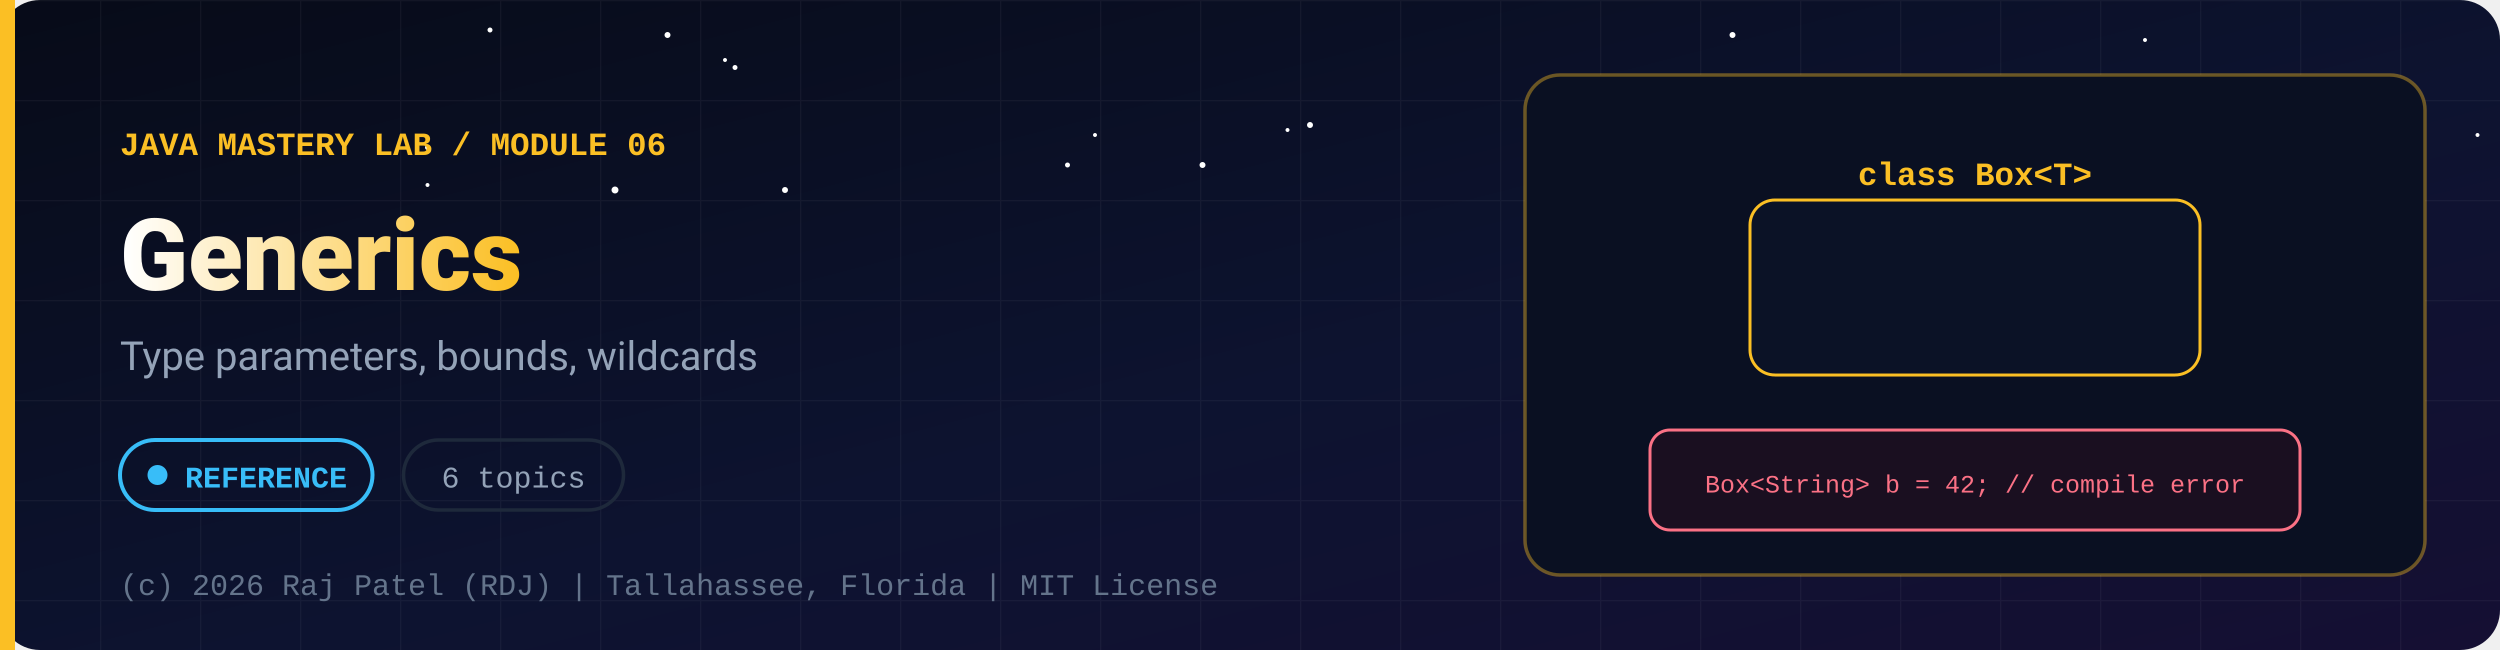
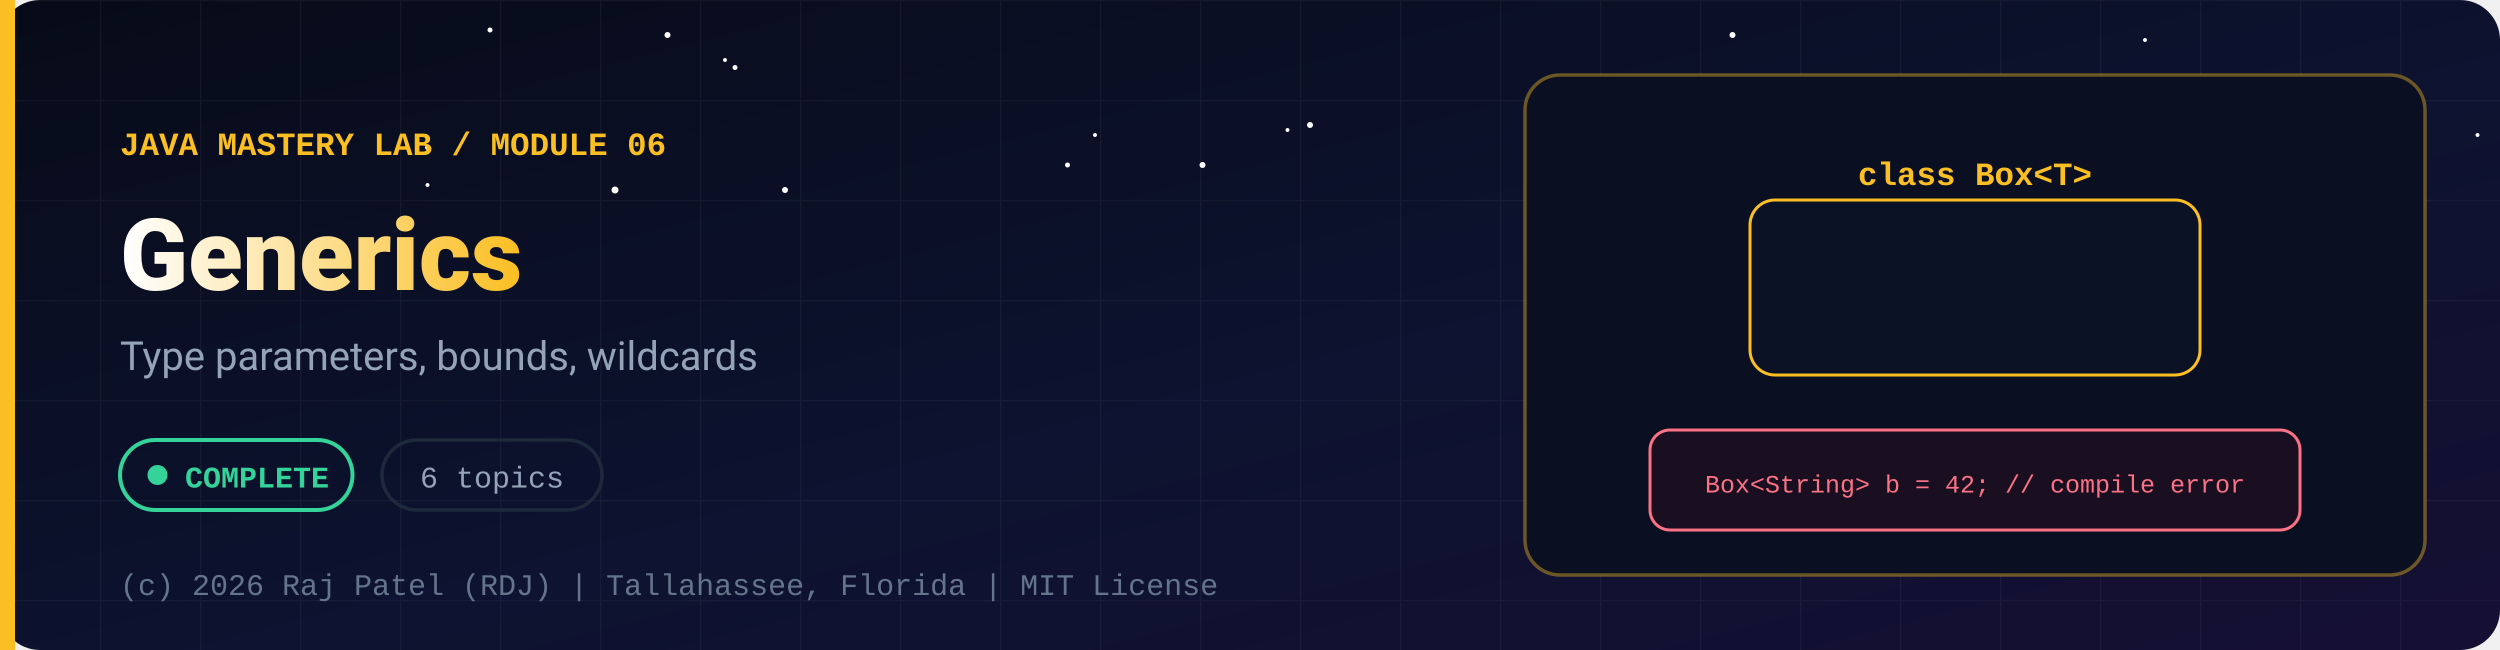
<svg xmlns="http://www.w3.org/2000/svg" viewBox="0 0 1000 260" width="1000" height="260" role="img" aria-labelledby="t d">
  <style>.sans{font-family:'Segoe UI',system-ui,-apple-system,Roboto,'Helvetica Neue',Arial,sans-serif}.mono{font-family:ui-monospace,SFMono-Regular,Menlo,Consolas,'Liberation Mono','DejaVu Sans Mono',monospace}</style>
  <defs>
    <linearGradient id="bgm5" x1="0" y1="0" x2="1" y2="1">
      <stop offset="0" stop-color="#070b18" />
      <stop offset="0.55" stop-color="#0d1330" />
      <stop offset="1" stop-color="#150f33" />
    </linearGradient>
    <pattern id="gridm5" width="40" height="40" patternUnits="userSpaceOnUse">
      <path d="M40 0H0V40" fill="none" stroke="#fff" stroke-opacity="0.045" stroke-width="1" />
    </pattern>
    <filter id="glow" x="-60%" y="-60%" width="220%" height="220%">
      <feGaussianBlur stdDeviation="3" result="b" />
      <feMerge>
        <feMergeNode in="b" />
        <feMergeNode in="SourceGraphic" />
      </feMerge>
    </filter>
    <linearGradient id="scanm5" x1="0" y1="0" x2="1" y2="0">
      <stop offset="0" stop-color="#22d3ee" stop-opacity="0" />
      <stop offset="0.5" stop-color="#22d3ee" stop-opacity="0.16" />
      <stop offset="1" stop-color="#22d3ee" stop-opacity="0" />
    </linearGradient>
    <linearGradient id="tim5" x1="0" y1="0" x2="1" y2="0">
      <stop offset="0" stop-color="#fff" />
      <stop offset="1" stop-color="#fbbf24" />
    </linearGradient>
  </defs>
  <rect width="1000" height="260" rx="16" fill="url(#bgm5)" />
  <rect width="1000" height="260" rx="16" fill="url(#gridm5)" />
  <circle cx="872" cy="34" r="0.8" fill="#fff">
    <animate attributeName="opacity" values="0.3;1;0.3" dur="2.2s" repeatCount="indefinite" />
  </circle>
  <circle cx="524" cy="50" r="1.2" fill="#fff">
    <animate attributeName="opacity" values="0.3;1;0.3" dur="2.8s" repeatCount="indefinite" />
  </circle>
  <circle cx="171" cy="74" r="0.8" fill="#fff">
    <animate attributeName="opacity" values="0.3;1;0.3" dur="4.0s" repeatCount="indefinite" />
  </circle>
  <circle cx="924" cy="71" r="1.4" fill="#fff">
    <animate attributeName="opacity" values="0.3;1;0.3" dur="4.0s" repeatCount="indefinite" />
  </circle>
  <circle cx="875" cy="76" r="1.0" fill="#fff">
    <animate attributeName="opacity" values="0.9;0.1;0.9" dur="2.8s" repeatCount="indefinite" />
  </circle>
  <circle cx="314" cy="76" r="1.2" fill="#fff">
    <animate attributeName="opacity" values="0.3;1;0.3" dur="2.2s" repeatCount="indefinite" />
  </circle>
  <circle cx="991" cy="54" r="0.8" fill="#fff">
    <animate attributeName="opacity" values="0.9;0.1;0.9" dur="3.3s" repeatCount="indefinite" />
  </circle>
  <circle cx="761" cy="73" r="1.4" fill="#fff">
    <animate attributeName="opacity" values="0.9;0.1;0.9" dur="4.0s" repeatCount="indefinite" />
  </circle>
  <circle cx="515" cy="52" r="0.8" fill="#fff">
    <animate attributeName="opacity" values="0.3;1;0.3" dur="4.0s" repeatCount="indefinite" />
  </circle>
  <circle cx="294" cy="27" r="1.0" fill="#fff">
    <animate attributeName="opacity" values="0.9;0.1;0.9" dur="2.2s" repeatCount="indefinite" />
  </circle>
  <circle cx="481" cy="66" r="1.2" fill="#fff">
    <animate attributeName="opacity" values="0.9;0.1;0.9" dur="2.2s" repeatCount="indefinite" />
  </circle>
  <circle cx="196" cy="12" r="1.0" fill="#fff">
    <animate attributeName="opacity" values="0.9;0.1;0.9" dur="3.3s" repeatCount="indefinite" />
  </circle>
  <circle cx="427" cy="66" r="1.0" fill="#fff">
    <animate attributeName="opacity" values="1;0.2;1" dur="2.2s" repeatCount="indefinite" />
  </circle>
  <circle cx="693" cy="14" r="1.2" fill="#fff">
    <animate attributeName="opacity" values="0.9;0.1;0.9" dur="3.3s" repeatCount="indefinite" />
  </circle>
  <circle cx="246" cy="76" r="1.4" fill="#fff">
    <animate attributeName="opacity" values="1;0.2;1" dur="3.3s" repeatCount="indefinite" />
  </circle>
  <circle cx="858" cy="16" r="0.8" fill="#fff">
    <animate attributeName="opacity" values="1;0.2;1" dur="4.0s" repeatCount="indefinite" />
  </circle>
  <circle cx="438" cy="54" r="0.8" fill="#fff">
    <animate attributeName="opacity" values="1;0.2;1" dur="2.8s" repeatCount="indefinite" />
  </circle>
  <circle cx="290" cy="24" r="0.8" fill="#fff">
    <animate attributeName="opacity" values="1;0.2;1" dur="3.3s" repeatCount="indefinite" />
  </circle>
  <circle cx="697" cy="82" r="1.0" fill="#fff">
    <animate attributeName="opacity" values="0.3;1;0.3" dur="3.3s" repeatCount="indefinite" />
  </circle>
  <circle cx="856" cy="44" r="1.4" fill="#fff">
    <animate attributeName="opacity" values="0.9;0.1;0.9" dur="2.2s" repeatCount="indefinite" />
  </circle>
  <circle cx="171" cy="59" r="1.0" fill="#fff">
    <animate attributeName="opacity" values="0.9;0.1;0.9" dur="2.2s" repeatCount="indefinite" />
  </circle>
  <circle cx="743" cy="71" r="1.2" fill="#fff">
    <animate attributeName="opacity" values="0.9;0.1;0.9" dur="2.8s" repeatCount="indefinite" />
  </circle>
  <circle cx="771" cy="34" r="0.8" fill="#fff">
    <animate attributeName="opacity" values="0.3;1;0.3" dur="2.8s" repeatCount="indefinite" />
  </circle>
  <circle cx="641" cy="33" r="0.8" fill="#fff">
    <animate attributeName="opacity" values="1;0.2;1" dur="2.8s" repeatCount="indefinite" />
  </circle>
  <circle cx="267" cy="14" r="1.2" fill="#fff">
    <animate attributeName="opacity" values="0.9;0.1;0.9" dur="2.2s" repeatCount="indefinite" />
  </circle>
  <circle cx="820" cy="76" r="0.8" fill="#fff">
    <animate attributeName="opacity" values="0.9;0.1;0.9" dur="2.2s" repeatCount="indefinite" />
  </circle>
  <rect x="-160" y="0" width="160" height="260" fill="url(#scanm5)">
    <animateTransform attributeName="transform" type="translate" values="0 0;1160 0" dur="10s" repeatCount="indefinite" />
  </rect>
  <rect x="0" y="0" width="6" height="260" fill="#fbbf24" />
  <text x="48" y="62" font-size="13" fill="#fbbf24" class="mono" text-anchor="start" font-weight="bold">JAVA MASTERY LAB  /  MODULE 06</text>
  <text x="48" y="116" font-size="40" font-weight="800" fill="url(#tim5)" class="sans">Generics</text>
  <text x="48" y="148" font-size="16" fill="#94a3b8" class="sans" text-anchor="start" font-weight="normal">Type parameters, bounds, wildcards</text>
-   <rect x="48" y="176" width="101" height="28" rx="14" fill="none" stroke="#38bdf8" stroke-width="1.6" />
-   <circle cx="63" cy="190" r="4" fill="#38bdf8">
-     <animate attributeName="opacity" values="1;0.3;1" keyTimes="0;0.5;1" dur="2s" begin="0s" repeatCount="indefinite" />
-   </circle>
-   <text x="74" y="195" font-size="12" fill="#38bdf8" class="mono" text-anchor="start" font-weight="bold">REFERENCE</text>
-   <rect x="161.4" y="176" width="88" height="28" rx="14" fill="none" stroke="#1e293b" stroke-width="1.4" />
-   <text x="205.4" y="195" font-size="12" fill="#94a3b8" class="mono" text-anchor="middle" font-weight="normal">6 topics</text>
+   <rect x="48" y="176" width="93" height="28" rx="14" fill="none" stroke="#34d399" stroke-width="1.6" />
+   <circle cx="63" cy="190" r="4" fill="#34d399" />
+   <text x="74" y="195" font-size="12" fill="#34d399" class="mono" text-anchor="start" font-weight="bold">COMPLETE</text>
+   <rect x="152.8" y="176" width="88" height="28" rx="14" fill="none" stroke="#1e293b" stroke-width="1.4" />
+   <text x="196.8" y="195" font-size="12" fill="#94a3b8" class="mono" text-anchor="middle" font-weight="normal">6 topics</text>
  <text x="48" y="238" font-size="12" fill="#64748b" class="mono" text-anchor="start" font-weight="normal">(c) 2026 Raj Patel (RDJ)  |  Tallahassee, Florida  |  MIT License</text>
  <g transform="translate(610,30)">
    <rect x="0" y="0" width="360" height="200" rx="14" fill="#0a1022" stroke="#fbbf2466" stroke-width="1.4" />
    <g transform="translate(0,0)">
      <rect x="90" y="50" width="180" height="70" rx="10" fill="#0b1226" stroke="#fbbf24" stroke-width="1.2" />
      <text x="180" y="44" font-size="13" fill="#fbbf24" class="mono" text-anchor="middle" font-weight="bold">class Box&lt;T&gt;</text>
      <g opacity="0">
        <animate attributeName="opacity" values="0;0;1;1;0;0" keyTimes="0;0.011;0.033;0.322;0.344;1" dur="9s" begin="0s" repeatCount="indefinite" />
        <text x="180" y="80" font-size="15" fill="#a78bfa" class="mono" text-anchor="middle" font-weight="bold">Box&lt;String&gt;</text>
        <text x="180" y="104" font-size="14" fill="#e2e8f0" class="mono" text-anchor="middle" font-weight="normal">"hello"</text>
      </g>
      <g opacity="0">
        <animate attributeName="opacity" values="0;0;1;1;0;0" keyTimes="0;0.344;0.367;0.656;0.678;1" dur="9s" begin="0s" repeatCount="indefinite" />
        <text x="180" y="80" font-size="15" fill="#22d3ee" class="mono" text-anchor="middle" font-weight="bold">Box&lt;Integer&gt;</text>
        <text x="180" y="104" font-size="14" fill="#e2e8f0" class="mono" text-anchor="middle" font-weight="normal">42</text>
      </g>
      <g opacity="0">
        <animate attributeName="opacity" values="0;0;1;1;0;0" keyTimes="0;0.678;0.7;0.989;0.999;1" dur="9s" begin="0s" repeatCount="indefinite" />
        <text x="180" y="80" font-size="15" fill="#fbbf24" class="mono" text-anchor="middle" font-weight="bold">Box&lt;Double&gt;</text>
        <text x="180" y="104" font-size="14" fill="#e2e8f0" class="mono" text-anchor="middle" font-weight="normal">3.14</text>
      </g>
      <rect x="50" y="142" width="260" height="40" rx="8" fill="#1a0f20" stroke="#fb7185" stroke-width="1.2" />
      <text x="180" y="167" font-size="10" fill="#fb7185" class="mono" text-anchor="middle" font-weight="normal">Box&lt;String&gt; b = 42;  // compile error</text>
      <rect x="50" y="142" width="260" height="40" rx="8" fill="#fb7185" opacity="0">
        <animate attributeName="opacity" values="0;0;0.28;0;0;0.28;0;0" keyTimes="0;0.111;0.144;0.211;0.444;0.478;0.544;1" dur="9s" begin="0s" repeatCount="indefinite" />
      </rect>
    </g>
  </g>
</svg>
